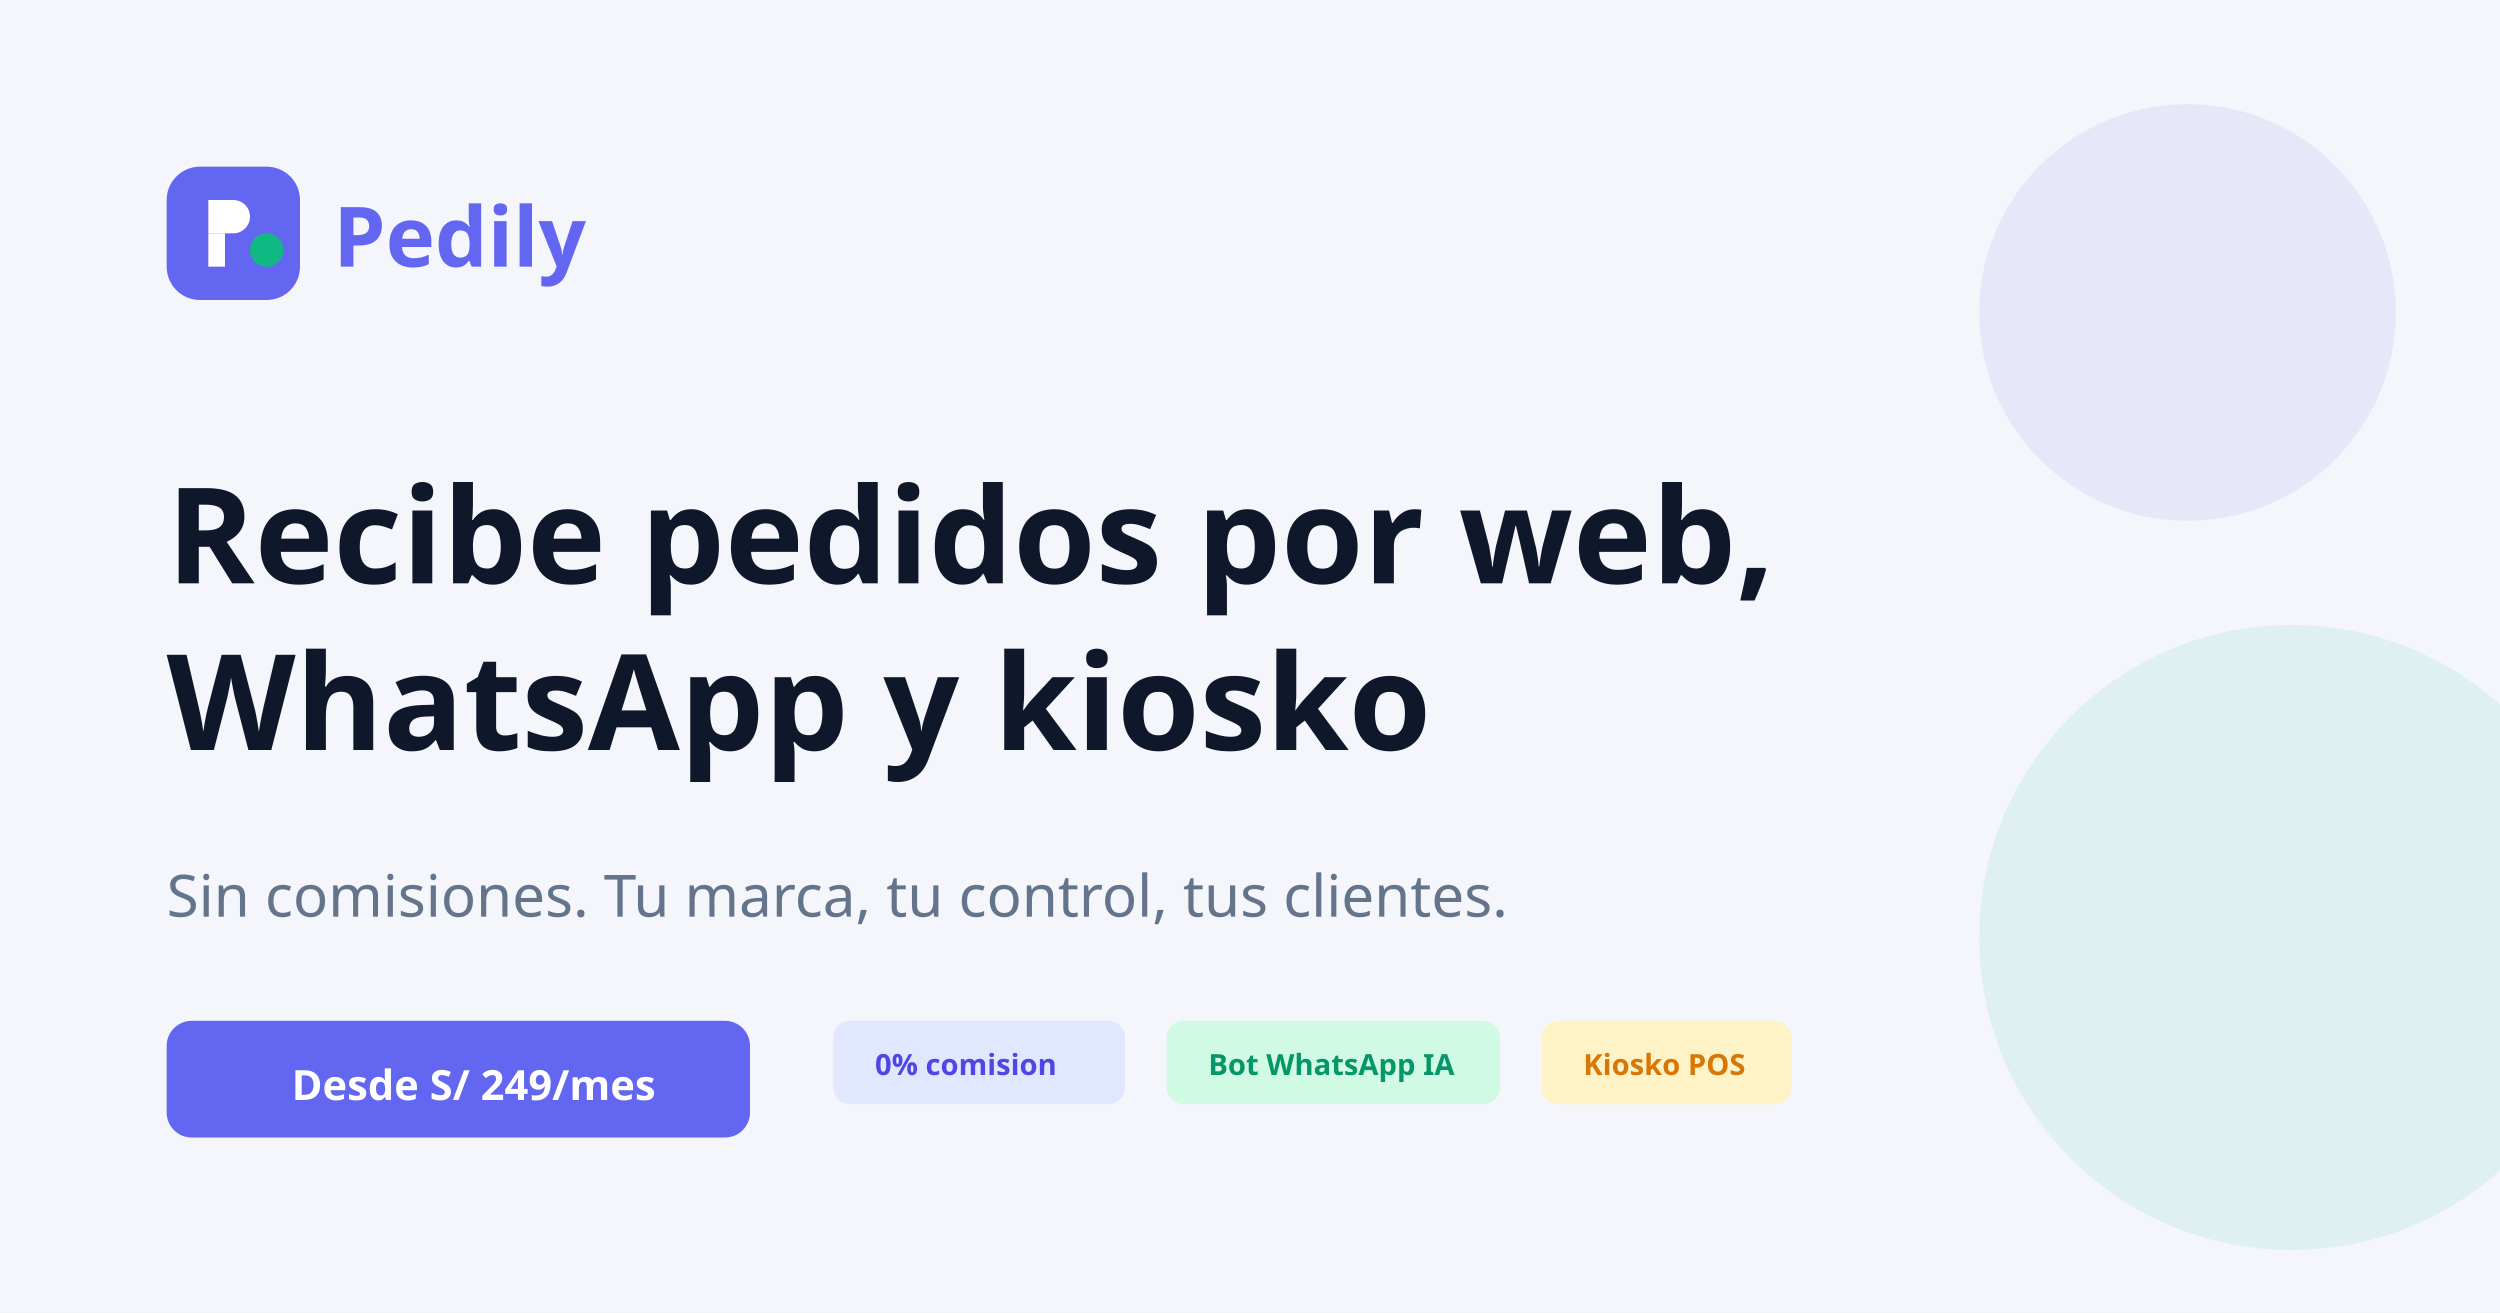
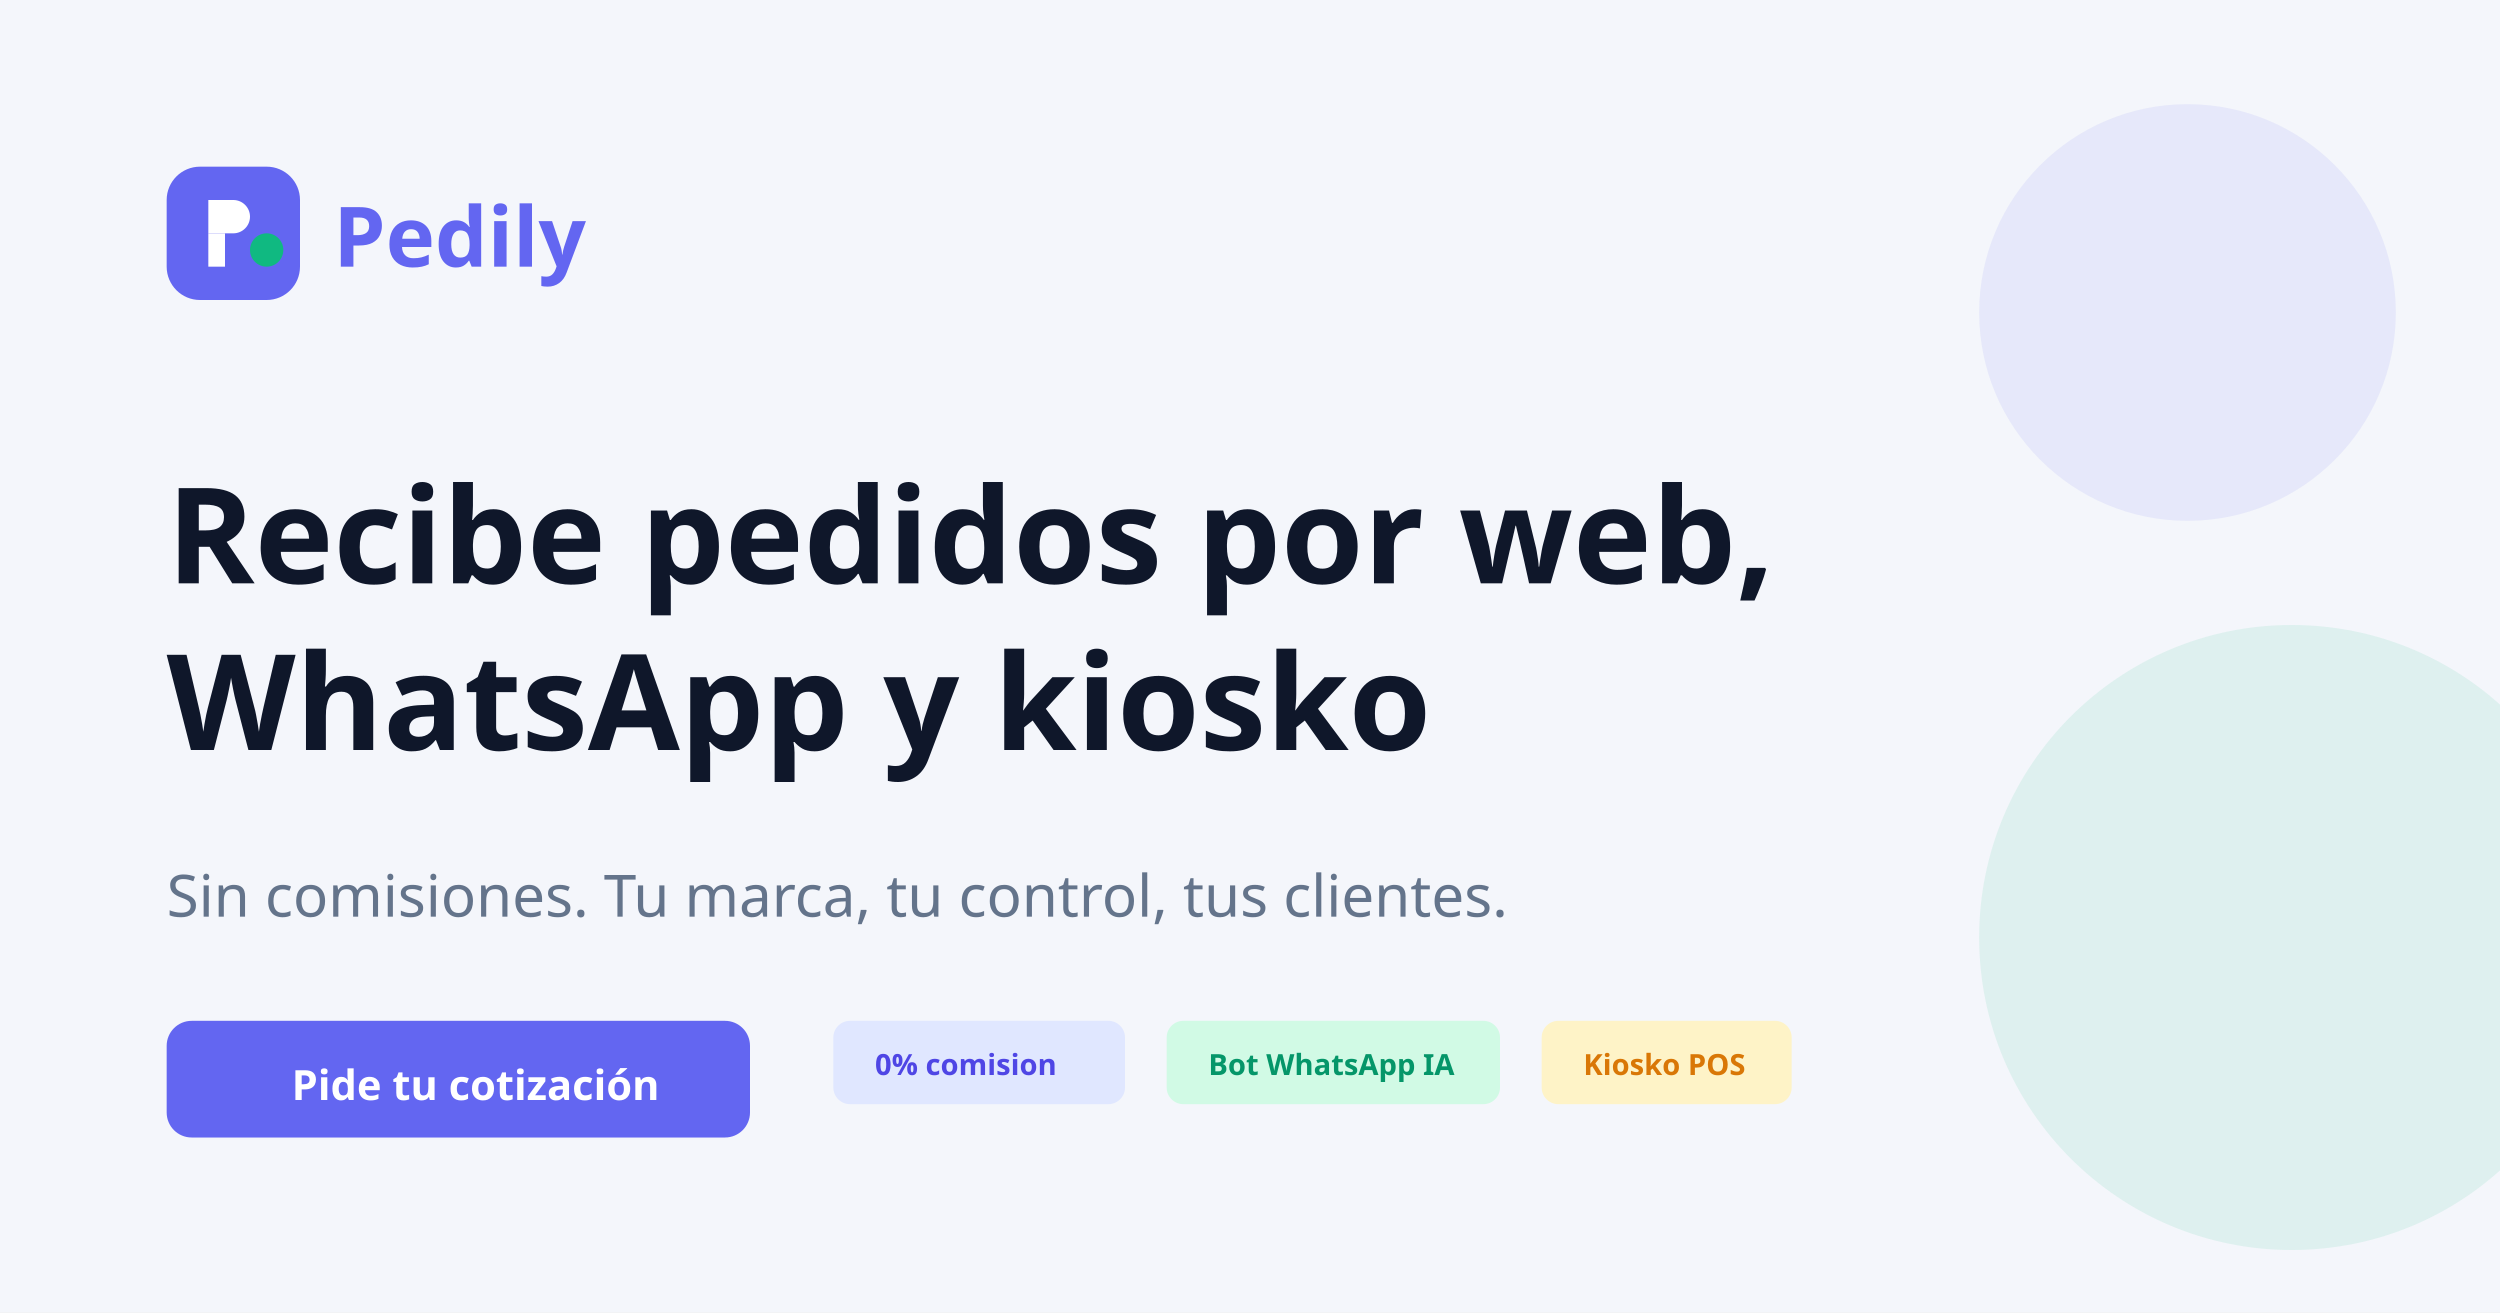
<svg xmlns="http://www.w3.org/2000/svg" width="1200" height="630" viewBox="0 0 1200 630" fill="none">
  <rect width="1200" height="630" fill="#F8FAFC" />
  <rect width="1200" height="630" fill="url(#gradient)" opacity="0.5" />
  <rect x="80" y="80" width="64" height="64" rx="16" fill="#6366F1" />
  <path d="M100 96h12c4.4 0 8 3.6 8 8s-3.6 8-8 8h-12V96z" fill="white" />
  <path d="M100 112h8v16h-8v-16z" fill="white" />
  <circle cx="128" cy="120" r="8" fill="#10B981" />
  <text x="160" y="128" font-family="system-ui, sans-serif" font-size="40" font-weight="800" fill="#6366F1">Pedily</text>
  <text x="80" y="280" font-family="system-ui, sans-serif" font-size="64" font-weight="800" fill="#0F172A">Recibe pedidos por web,</text>
  <text x="80" y="360" font-family="system-ui, sans-serif" font-size="64" font-weight="800" fill="#0F172A">WhatsApp y kiosko</text>
  <text x="80" y="440" font-family="system-ui, sans-serif" font-size="28" fill="#64748B">Sin comisiones. Tu marca, tu control, tus clientes.</text>
  <rect x="80" y="490" width="280" height="56" rx="12" fill="#6366F1" />
-   <text x="140" y="528" font-family="system-ui, sans-serif" font-size="20" font-weight="600" fill="white">Desde S/ 249/mes</text>
+   <text x="140" y="528" font-family="system-ui, sans-serif" font-size="20" font-weight="600" fill="white">Pide tu cotización</text>
  <rect x="400" y="490" width="140" height="40" rx="8" fill="#E0E7FF" />
  <text x="420" y="516" font-family="system-ui, sans-serif" font-size="14" font-weight="600" fill="#4F46E5">0% comision</text>
  <rect x="560" y="490" width="160" height="40" rx="8" fill="#D1FAE5" />
  <text x="580" y="516" font-family="system-ui, sans-serif" font-size="14" font-weight="600" fill="#059669">Bot WhatsApp IA</text>
  <rect x="740" y="490" width="120" height="40" rx="8" fill="#FEF3C7" />
  <text x="760" y="516" font-family="system-ui, sans-serif" font-size="14" font-weight="600" fill="#D97706">Kiosko POS</text>
  <circle cx="1050" cy="150" r="100" fill="#6366F1" opacity="0.1" />
  <circle cx="1100" cy="450" r="150" fill="#10B981" opacity="0.1" />
  <defs>
    <linearGradient id="gradient" x1="0" y1="0" x2="1200" y2="630">
      <stop offset="0%" stop-color="#6366F1" stop-opacity="0.05" />
      <stop offset="100%" stop-color="#10B981" stop-opacity="0.05" />
    </linearGradient>
  </defs>
</svg>
